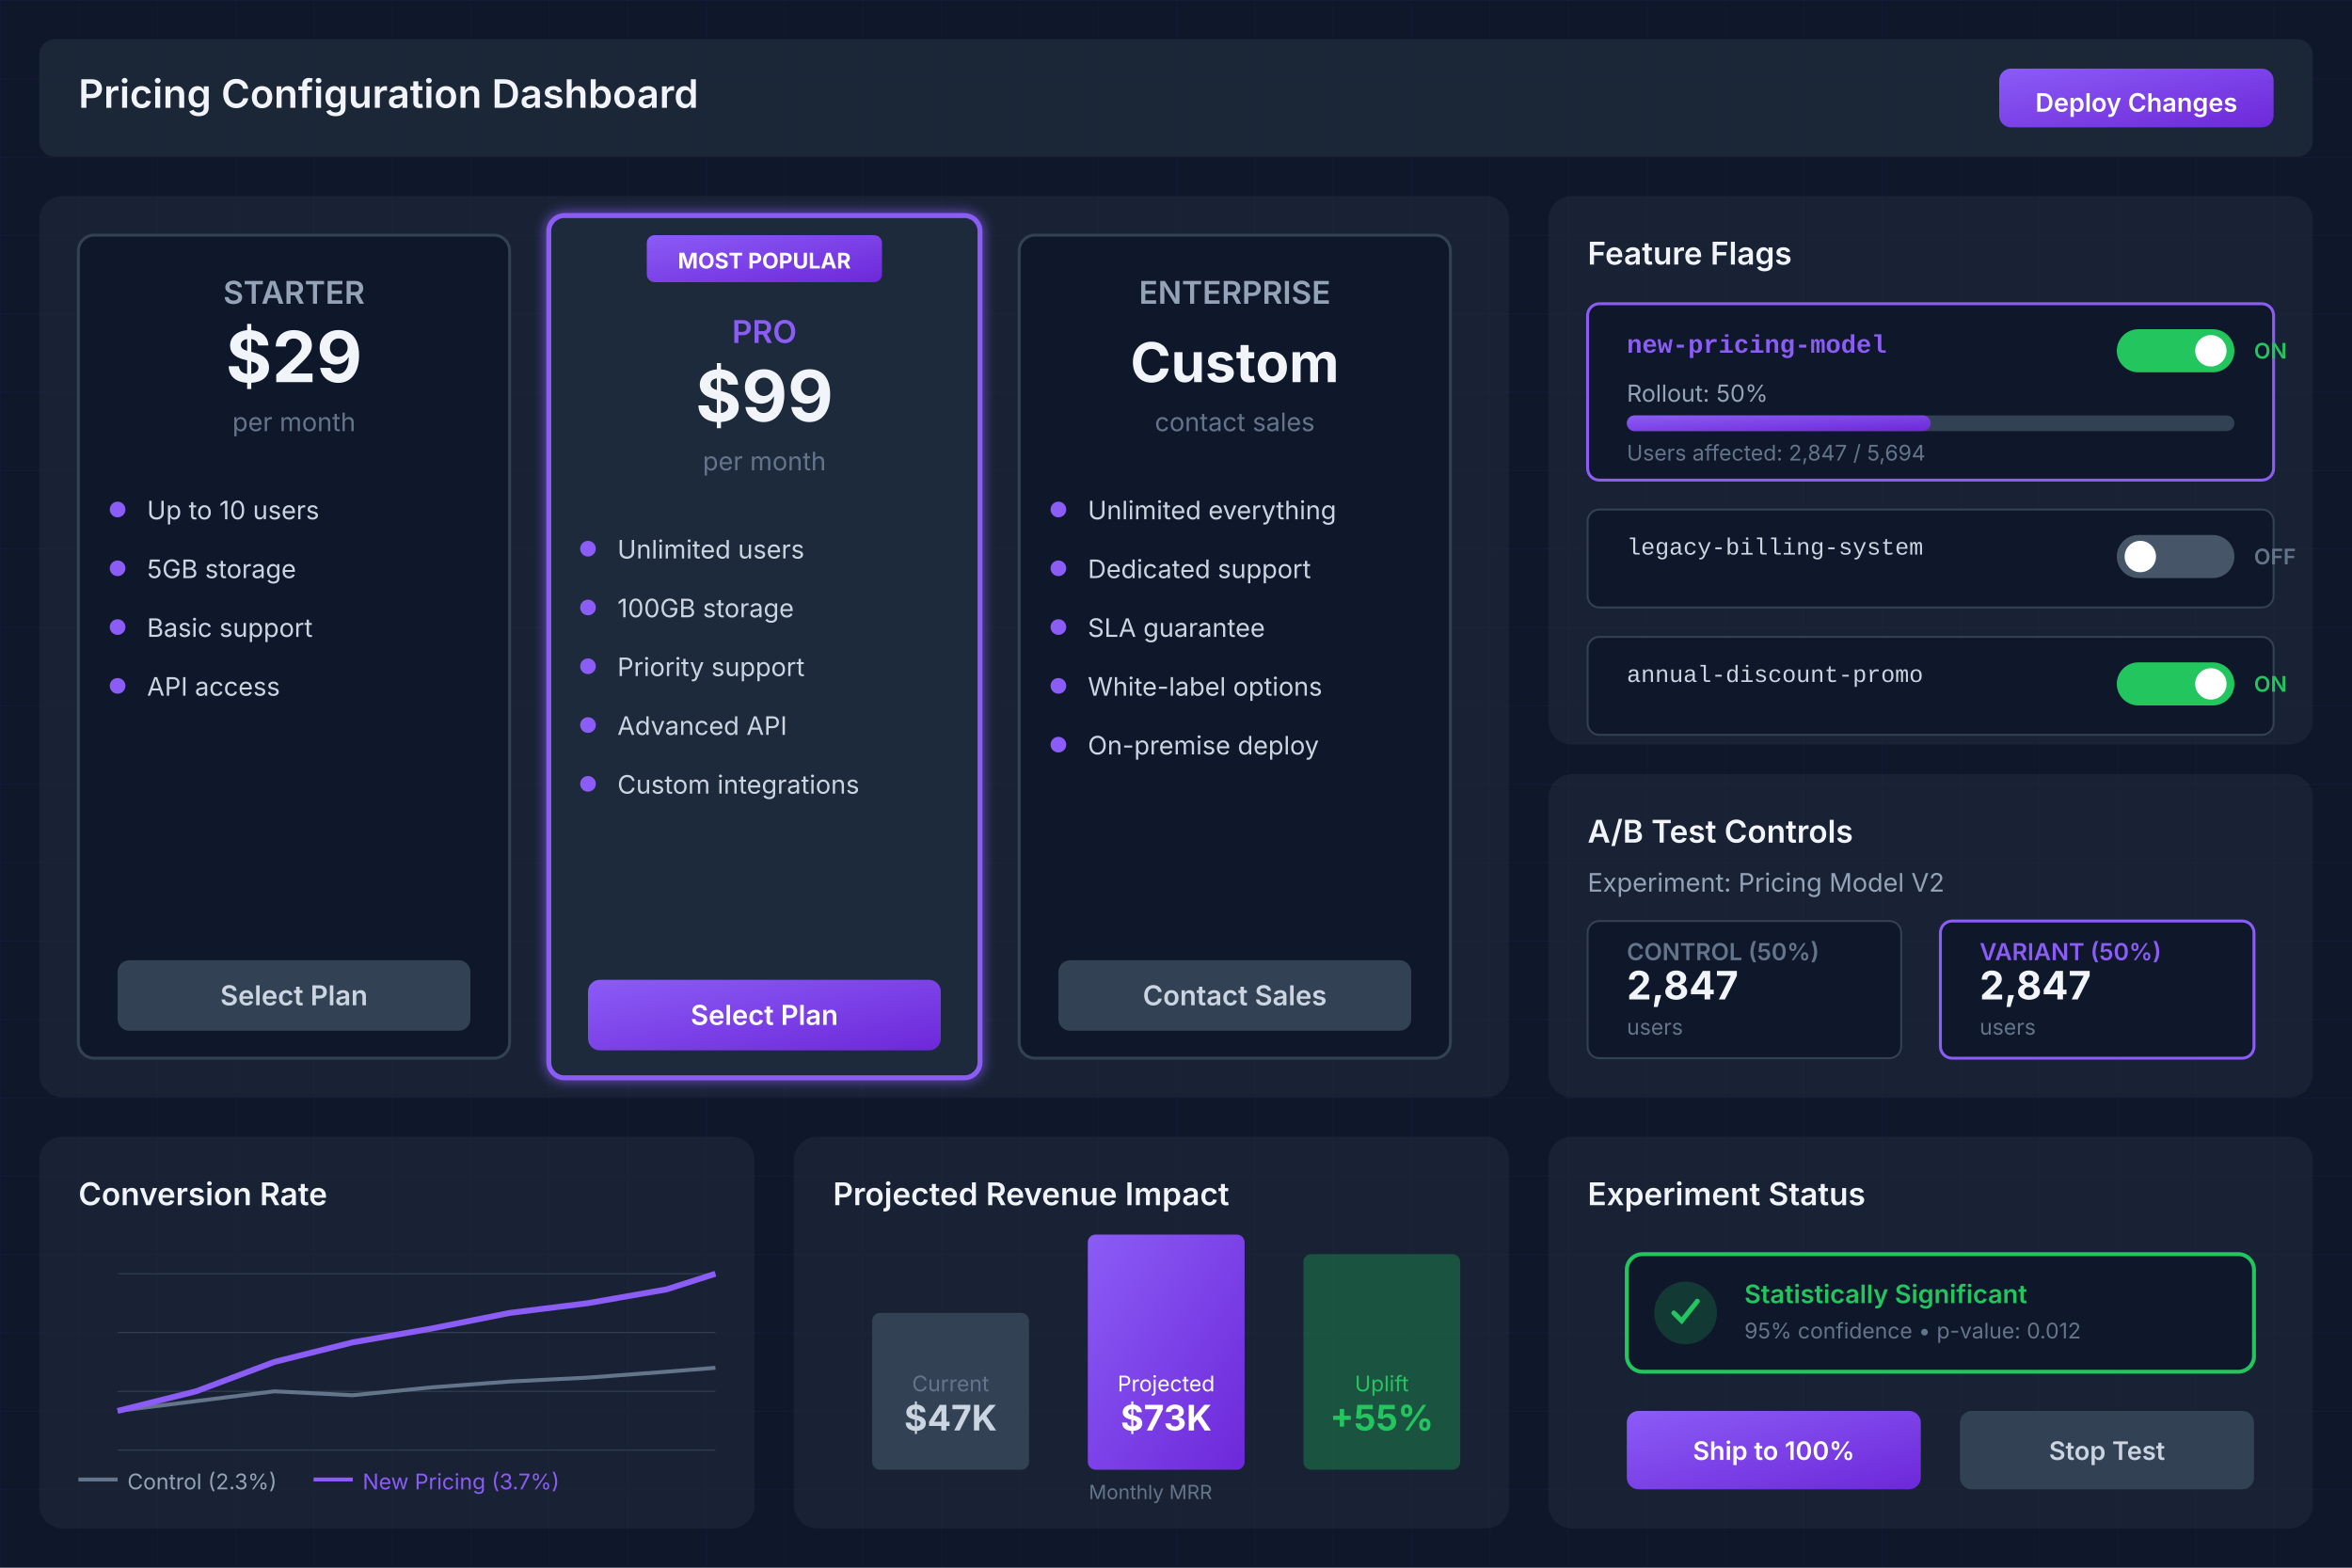
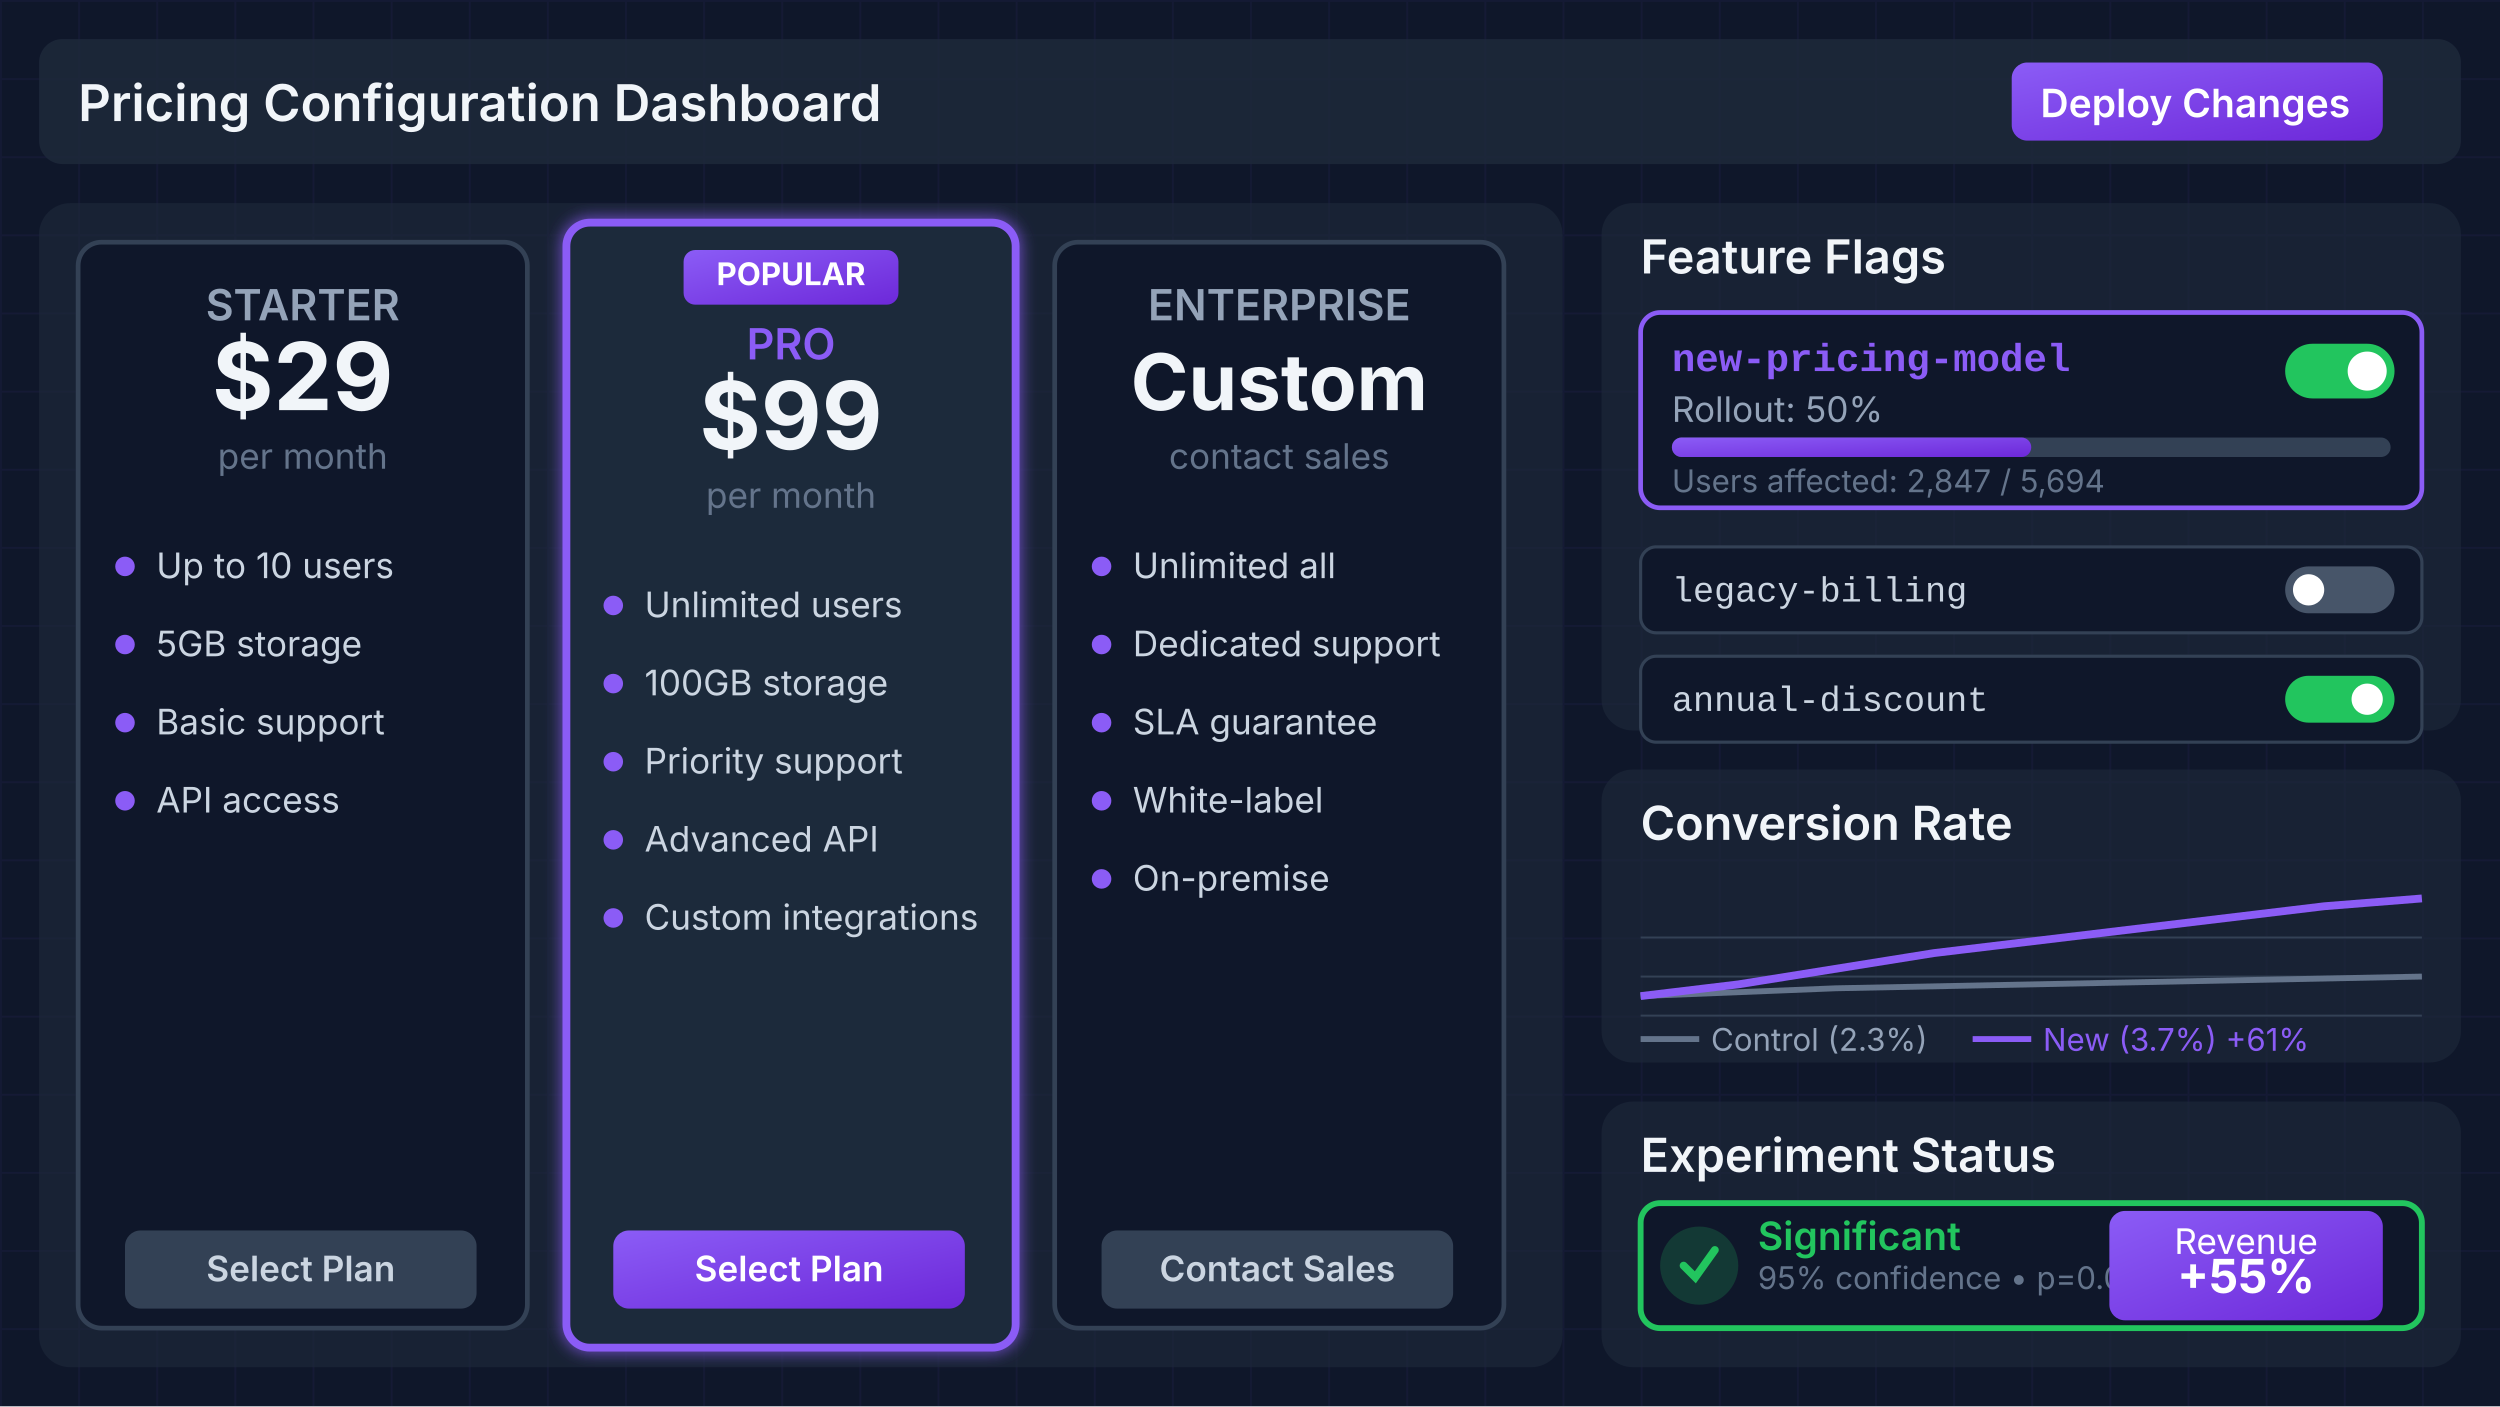
- <svg xmlns="http://www.w3.org/2000/svg" viewBox="0 0 1200 800">
+ <svg xmlns="http://www.w3.org/2000/svg" width="640" height="360" viewBox="0 0 640 360">
  <defs>
-     <pattern id="grid" width="40" height="40" patternUnits="userSpaceOnUse">
-       <path d="M 40 0 L 0 0 0 40" fill="none" stroke="rgba(139, 92, 246, 0.05)" stroke-width="1" />
+     <pattern id="grid" width="20" height="20" patternUnits="userSpaceOnUse">
+       <path d="M 20 0 L 0 0 0 20" fill="none" stroke="rgba(139, 92, 246, 0.05)" stroke-width="1" />
    </pattern>
    <linearGradient id="purpleGradient" x1="0%" y1="0%" x2="100%" y2="100%">
      <stop offset="0%" style="stop-color:#8b5cf6;stop-opacity:1" />
      <stop offset="100%" style="stop-color:#6d28d9;stop-opacity:1" />
    </linearGradient>
    <filter id="glow">
-       <feGaussianBlur stdDeviation="3" result="coloredBlur" />
+       <feGaussianBlur stdDeviation="2" result="coloredBlur" />
      <feMerge>
        <feMergeNode in="coloredBlur" />
        <feMergeNode in="SourceGraphic" />
      </feMerge>
    </filter>
  </defs>
-   <rect width="1200" height="800" fill="#0f172a" />
-   <rect width="1200" height="800" fill="url(#grid)" />
-   <rect x="20" y="20" width="1160" height="60" rx="8" fill="#1e293b" opacity="0.8" />
-   <text x="40" y="55" font-family="system-ui, -apple-system, sans-serif" font-size="20" font-weight="600" fill="#f1f5f9">
+   <rect width="640" height="360" fill="#0f172a" />
+   <rect width="640" height="360" fill="url(#grid)" />
+   <rect x="10" y="10" width="620" height="32" rx="6" fill="#1e293b" opacity="0.8" />
+   <text x="20" y="31" font-family="system-ui, -apple-system, sans-serif" font-size="13" font-weight="600" fill="#f1f5f9">
    Pricing Configuration Dashboard
  </text>
-   <rect x="1020" y="35" width="140" height="30" rx="6" fill="url(#purpleGradient)" />
-   <text x="1090" y="57" font-family="system-ui, -apple-system, sans-serif" font-size="13" font-weight="600" fill="white" text-anchor="middle">
+   <rect x="515" y="16" width="95" height="20" rx="4" fill="url(#purpleGradient)" />
+   <text x="562" y="30" font-family="system-ui, -apple-system, sans-serif" font-size="10" font-weight="600" fill="white" text-anchor="middle">
    Deploy Changes
  </text>
-   <g id="pricing-table">
-     <rect x="20" y="100" width="750" height="460" rx="12" fill="#1e293b" opacity="0.6" />
+   <g id="main-content">
+     <rect x="10" y="52" width="390" height="298" rx="8" fill="#1e293b" opacity="0.6" />
    <g id="starter-tier">
-       <rect x="40" y="120" width="220" height="420" rx="8" fill="#0f172a" stroke="#334155" stroke-width="1.5" />
-       <text x="150" y="155" font-family="system-ui, -apple-system, sans-serif" font-size="16" font-weight="600" fill="#94a3b8" text-anchor="middle">
+       <rect x="20" y="62" width="115" height="278" rx="6" fill="#0f172a" stroke="#334155" stroke-width="1.2" />
+       <text x="77.5" y="82" font-family="system-ui, -apple-system, sans-serif" font-size="11" font-weight="600" fill="#94a3b8" text-anchor="middle">
        STARTER
      </text>
-       <text x="150" y="195" font-family="system-ui, -apple-system, sans-serif" font-size="36" font-weight="700" fill="#f1f5f9" text-anchor="middle">
+       <text x="77.5" y="105" font-family="system-ui, -apple-system, sans-serif" font-size="24" font-weight="700" fill="#f1f5f9" text-anchor="middle">
        $29
      </text>
-       <text x="150" y="220" font-family="system-ui, -apple-system, sans-serif" font-size="13" fill="#64748b" text-anchor="middle">
+       <text x="77.5" y="120" font-family="system-ui, -apple-system, sans-serif" font-size="9" fill="#64748b" text-anchor="middle">
        per month
      </text>
-       <g id="starter-features">
-         <circle cx="60" cy="260" r="4" fill="#8b5cf6" />
-         <text x="75" y="265" font-family="system-ui, -apple-system, sans-serif" font-size="13" fill="#cbd5e1">
-           Up to 10 users
-         </text>
-         <circle cx="60" cy="290" r="4" fill="#8b5cf6" />
-         <text x="75" y="295" font-family="system-ui, -apple-system, sans-serif" font-size="13" fill="#cbd5e1">
-           5GB storage
-         </text>
-         <circle cx="60" cy="320" r="4" fill="#8b5cf6" />
-         <text x="75" y="325" font-family="system-ui, -apple-system, sans-serif" font-size="13" fill="#cbd5e1">
-           Basic support
-         </text>
-         <circle cx="60" cy="350" r="4" fill="#8b5cf6" />
-         <text x="75" y="355" font-family="system-ui, -apple-system, sans-serif" font-size="13" fill="#cbd5e1">
-           API access
-         </text>
-       </g>
-       <rect x="60" y="490" width="180" height="36" rx="6" fill="#334155" />
-       <text x="150" y="513" font-family="system-ui, -apple-system, sans-serif" font-size="14" font-weight="600" fill="#cbd5e1" text-anchor="middle">
+       <circle cx="32" cy="145" r="2.5" fill="#8b5cf6" />
+       <text x="40" y="148" font-family="system-ui, -apple-system, sans-serif" font-size="9" fill="#cbd5e1">
+         Up to 10 users
+       </text>
+       <circle cx="32" cy="165" r="2.5" fill="#8b5cf6" />
+       <text x="40" y="168" font-family="system-ui, -apple-system, sans-serif" font-size="9" fill="#cbd5e1">
+         5GB storage
+       </text>
+       <circle cx="32" cy="185" r="2.5" fill="#8b5cf6" />
+       <text x="40" y="188" font-family="system-ui, -apple-system, sans-serif" font-size="9" fill="#cbd5e1">
+         Basic support
+       </text>
+       <circle cx="32" cy="205" r="2.5" fill="#8b5cf6" />
+       <text x="40" y="208" font-family="system-ui, -apple-system, sans-serif" font-size="9" fill="#cbd5e1">
+         API access
+       </text>
+       <rect x="32" y="315" width="90" height="20" rx="4" fill="#334155" />
+       <text x="77" y="328" font-family="system-ui, -apple-system, sans-serif" font-size="9" font-weight="600" fill="#cbd5e1" text-anchor="middle">
        Select Plan
      </text>
    </g>
    <g id="pro-tier">
-       <rect x="280" y="110" width="220" height="440" rx="8" fill="#1e293b" stroke="#8b5cf6" stroke-width="2.5" filter="url(#glow)" />
-       <rect x="330" y="120" width="120" height="24" rx="4" fill="url(#purpleGradient)" />
-       <text x="390" y="137" font-family="system-ui, -apple-system, sans-serif" font-size="11" font-weight="700" fill="white" text-anchor="middle">
-         MOST POPULAR
-       </text>
-       <text x="390" y="175" font-family="system-ui, -apple-system, sans-serif" font-size="16" font-weight="600" fill="#8b5cf6" text-anchor="middle">
+       <rect x="145" y="57" width="115" height="288" rx="6" fill="#1e293b" stroke="#8b5cf6" stroke-width="2" filter="url(#glow)" />
+       <rect x="175" y="64" width="55" height="14" rx="3" fill="url(#purpleGradient)" />
+       <text x="202.5" y="73" font-family="system-ui, -apple-system, sans-serif" font-size="8" font-weight="700" fill="white" text-anchor="middle">
+         POPULAR
+       </text>
+       <text x="202.5" y="92" font-family="system-ui, -apple-system, sans-serif" font-size="11" font-weight="600" fill="#8b5cf6" text-anchor="middle">
        PRO
      </text>
-       <text x="390" y="215" font-family="system-ui, -apple-system, sans-serif" font-size="36" font-weight="700" fill="#f1f5f9" text-anchor="middle">
+       <text x="202.5" y="115" font-family="system-ui, -apple-system, sans-serif" font-size="24" font-weight="700" fill="#f1f5f9" text-anchor="middle">
        $99
      </text>
-       <text x="390" y="240" font-family="system-ui, -apple-system, sans-serif" font-size="13" fill="#64748b" text-anchor="middle">
+       <text x="202.5" y="130" font-family="system-ui, -apple-system, sans-serif" font-size="9" fill="#64748b" text-anchor="middle">
        per month
      </text>
-       <g id="pro-features">
-         <circle cx="300" cy="280" r="4" fill="#8b5cf6" />
-         <text x="315" y="285" font-family="system-ui, -apple-system, sans-serif" font-size="13" fill="#cbd5e1">
-           Unlimited users
-         </text>
-         <circle cx="300" cy="310" r="4" fill="#8b5cf6" />
-         <text x="315" y="315" font-family="system-ui, -apple-system, sans-serif" font-size="13" fill="#cbd5e1">
-           100GB storage
-         </text>
-         <circle cx="300" cy="340" r="4" fill="#8b5cf6" />
-         <text x="315" y="345" font-family="system-ui, -apple-system, sans-serif" font-size="13" fill="#cbd5e1">
-           Priority support
-         </text>
-         <circle cx="300" cy="370" r="4" fill="#8b5cf6" />
-         <text x="315" y="375" font-family="system-ui, -apple-system, sans-serif" font-size="13" fill="#cbd5e1">
-           Advanced API
-         </text>
-         <circle cx="300" cy="400" r="4" fill="#8b5cf6" />
-         <text x="315" y="405" font-family="system-ui, -apple-system, sans-serif" font-size="13" fill="#cbd5e1">
-           Custom integrations
-         </text>
-       </g>
-       <rect x="300" y="500" width="180" height="36" rx="6" fill="url(#purpleGradient)" />
-       <text x="390" y="523" font-family="system-ui, -apple-system, sans-serif" font-size="14" font-weight="600" fill="white" text-anchor="middle">
+       <circle cx="157" cy="155" r="2.5" fill="#8b5cf6" />
+       <text x="165" y="158" font-family="system-ui, -apple-system, sans-serif" font-size="9" fill="#cbd5e1">
+         Unlimited users
+       </text>
+       <circle cx="157" cy="175" r="2.5" fill="#8b5cf6" />
+       <text x="165" y="178" font-family="system-ui, -apple-system, sans-serif" font-size="9" fill="#cbd5e1">
+         100GB storage
+       </text>
+       <circle cx="157" cy="195" r="2.5" fill="#8b5cf6" />
+       <text x="165" y="198" font-family="system-ui, -apple-system, sans-serif" font-size="9" fill="#cbd5e1">
+         Priority support
+       </text>
+       <circle cx="157" cy="215" r="2.5" fill="#8b5cf6" />
+       <text x="165" y="218" font-family="system-ui, -apple-system, sans-serif" font-size="9" fill="#cbd5e1">
+         Advanced API
+       </text>
+       <circle cx="157" cy="235" r="2.5" fill="#8b5cf6" />
+       <text x="165" y="238" font-family="system-ui, -apple-system, sans-serif" font-size="9" fill="#cbd5e1">
+         Custom integrations
+       </text>
+       <rect x="157" y="315" width="90" height="20" rx="4" fill="url(#purpleGradient)" />
+       <text x="202" y="328" font-family="system-ui, -apple-system, sans-serif" font-size="9" font-weight="600" fill="white" text-anchor="middle">
        Select Plan
      </text>
    </g>
    <g id="enterprise-tier">
-       <rect x="520" y="120" width="220" height="420" rx="8" fill="#0f172a" stroke="#334155" stroke-width="1.5" />
-       <text x="630" y="155" font-family="system-ui, -apple-system, sans-serif" font-size="16" font-weight="600" fill="#94a3b8" text-anchor="middle">
+       <rect x="270" y="62" width="115" height="278" rx="6" fill="#0f172a" stroke="#334155" stroke-width="1.2" />
+       <text x="327.5" y="82" font-family="system-ui, -apple-system, sans-serif" font-size="11" font-weight="600" fill="#94a3b8" text-anchor="middle">
        ENTERPRISE
      </text>
-       <text x="630" y="195" font-family="system-ui, -apple-system, sans-serif" font-size="28" font-weight="700" fill="#f1f5f9" text-anchor="middle">
+       <text x="327.5" y="105" font-family="system-ui, -apple-system, sans-serif" font-size="20" font-weight="700" fill="#f1f5f9" text-anchor="middle">
        Custom
      </text>
-       <text x="630" y="220" font-family="system-ui, -apple-system, sans-serif" font-size="13" fill="#64748b" text-anchor="middle">
+       <text x="327.5" y="120" font-family="system-ui, -apple-system, sans-serif" font-size="9" fill="#64748b" text-anchor="middle">
        contact sales
      </text>
-       <g id="enterprise-features">
-         <circle cx="540" cy="260" r="4" fill="#8b5cf6" />
-         <text x="555" y="265" font-family="system-ui, -apple-system, sans-serif" font-size="13" fill="#cbd5e1">
-           Unlimited everything
-         </text>
-         <circle cx="540" cy="290" r="4" fill="#8b5cf6" />
-         <text x="555" y="295" font-family="system-ui, -apple-system, sans-serif" font-size="13" fill="#cbd5e1">
-           Dedicated support
-         </text>
-         <circle cx="540" cy="320" r="4" fill="#8b5cf6" />
-         <text x="555" y="325" font-family="system-ui, -apple-system, sans-serif" font-size="13" fill="#cbd5e1">
-           SLA guarantee
-         </text>
-         <circle cx="540" cy="350" r="4" fill="#8b5cf6" />
-         <text x="555" y="355" font-family="system-ui, -apple-system, sans-serif" font-size="13" fill="#cbd5e1">
-           White-label options
-         </text>
-         <circle cx="540" cy="380" r="4" fill="#8b5cf6" />
-         <text x="555" y="385" font-family="system-ui, -apple-system, sans-serif" font-size="13" fill="#cbd5e1">
-           On-premise deploy
-         </text>
-       </g>
-       <rect x="540" y="490" width="180" height="36" rx="6" fill="#334155" />
-       <text x="630" y="513" font-family="system-ui, -apple-system, sans-serif" font-size="14" font-weight="600" fill="#cbd5e1" text-anchor="middle">
+       <circle cx="282" cy="145" r="2.5" fill="#8b5cf6" />
+       <text x="290" y="148" font-family="system-ui, -apple-system, sans-serif" font-size="9" fill="#cbd5e1">
+         Unlimited all
+       </text>
+       <circle cx="282" cy="165" r="2.5" fill="#8b5cf6" />
+       <text x="290" y="168" font-family="system-ui, -apple-system, sans-serif" font-size="9" fill="#cbd5e1">
+         Dedicated support
+       </text>
+       <circle cx="282" cy="185" r="2.5" fill="#8b5cf6" />
+       <text x="290" y="188" font-family="system-ui, -apple-system, sans-serif" font-size="9" fill="#cbd5e1">
+         SLA guarantee
+       </text>
+       <circle cx="282" cy="205" r="2.5" fill="#8b5cf6" />
+       <text x="290" y="208" font-family="system-ui, -apple-system, sans-serif" font-size="9" fill="#cbd5e1">
+         White-label
+       </text>
+       <circle cx="282" cy="225" r="2.5" fill="#8b5cf6" />
+       <text x="290" y="228" font-family="system-ui, -apple-system, sans-serif" font-size="9" fill="#cbd5e1">
+         On-premise
+       </text>
+       <rect x="282" y="315" width="90" height="20" rx="4" fill="#334155" />
+       <text x="327" y="328" font-family="system-ui, -apple-system, sans-serif" font-size="9" font-weight="600" fill="#cbd5e1" text-anchor="middle">
        Contact Sales
      </text>
    </g>
  </g>
-   <g id="feature-flags">
-     <rect x="790" y="100" width="390" height="280" rx="12" fill="#1e293b" opacity="0.6" />
-     <text x="810" y="135" font-family="system-ui, -apple-system, sans-serif" font-size="16" font-weight="600" fill="#f1f5f9">
+   <g id="right-section">
+     <rect x="410" y="52" width="220" height="135" rx="8" fill="#1e293b" opacity="0.6" />
+     <text x="420" y="70" font-family="system-ui, -apple-system, sans-serif" font-size="12" font-weight="600" fill="#f1f5f9">
      Feature Flags
    </text>
-     <rect x="810" y="155" width="350" height="90" rx="6" fill="#0f172a" stroke="#8b5cf6" stroke-width="1.5" />
-     <text x="830" y="180" font-family="'Courier New', monospace" font-size="13" font-weight="600" fill="#8b5cf6">
+     <rect x="420" y="80" width="200" height="50" rx="5" fill="#0f172a" stroke="#8b5cf6" stroke-width="1.2" />
+     <text x="428" y="95" font-family="'Courier New', monospace" font-size="10" font-weight="600" fill="#8b5cf6">
      new-pricing-model
    </text>
-     <rect x="1080" y="168" width="60" height="22" rx="11" fill="#22c55e" />
-     <circle cx="1128" cy="179" r="8" fill="white" />
-     <text x="1150" y="183" font-family="system-ui, -apple-system, sans-serif" font-size="11" font-weight="600" fill="#22c55e">
-       ON
-     </text>
-     <text x="830" y="205" font-family="system-ui, -apple-system, sans-serif" font-size="12" fill="#94a3b8">
+     <rect x="585" y="88" width="28" height="14" rx="7" fill="#22c55e" />
+     <circle cx="606" cy="95" r="5" fill="white" />
+     <text x="428" y="108" font-family="system-ui, -apple-system, sans-serif" font-size="9" fill="#94a3b8">
      Rollout: 50%
    </text>
-     <rect x="830" y="212" width="310" height="8" rx="4" fill="#334155" />
-     <rect x="830" y="212" width="155" height="8" rx="4" fill="url(#purpleGradient)" />
-     <text x="830" y="235" font-family="system-ui, -apple-system, sans-serif" font-size="11" fill="#64748b">
+     <rect x="428" y="112" width="184" height="5" rx="2.5" fill="#334155" />
+     <rect x="428" y="112" width="92" height="5" rx="2.5" fill="url(#purpleGradient)" />
+     <text x="428" y="126" font-family="system-ui, -apple-system, sans-serif" font-size="8" fill="#64748b">
      Users affected: 2,847 / 5,694
    </text>
-     <rect x="810" y="260" width="350" height="50" rx="6" fill="#0f172a" stroke="#334155" stroke-width="1" />
-     <text x="830" y="283" font-family="'Courier New', monospace" font-size="12" fill="#cbd5e1">
-       legacy-billing-system
-     </text>
-     <rect x="1080" y="273" width="60" height="22" rx="11" fill="#475569" />
-     <circle cx="1092" cy="284" r="8" fill="white" />
-     <text x="1150" y="288" font-family="system-ui, -apple-system, sans-serif" font-size="11" font-weight="600" fill="#64748b">
-       OFF
-     </text>
-     <rect x="810" y="325" width="350" height="50" rx="6" fill="#0f172a" stroke="#334155" stroke-width="1" />
-     <text x="830" y="348" font-family="'Courier New', monospace" font-size="12" fill="#cbd5e1">
-       annual-discount-promo
-     </text>
-     <rect x="1080" y="338" width="60" height="22" rx="11" fill="#22c55e" />
-     <circle cx="1128" cy="349" r="8" fill="white" />
-     <text x="1150" y="353" font-family="system-ui, -apple-system, sans-serif" font-size="11" font-weight="600" fill="#22c55e">
-       ON
-     </text>
-   </g>
-   <g id="ab-testing">
-     <rect x="790" y="395" width="390" height="165" rx="12" fill="#1e293b" opacity="0.6" />
-     <text x="810" y="430" font-family="system-ui, -apple-system, sans-serif" font-size="16" font-weight="600" fill="#f1f5f9">
-       A/B Test Controls
-     </text>
-     <text x="810" y="455" font-family="system-ui, -apple-system, sans-serif" font-size="13" fill="#94a3b8">
-       Experiment: Pricing Model V2
-     </text>
-     <g id="variants">
-       <rect x="810" y="470" width="160" height="70" rx="6" fill="#0f172a" stroke="#334155" stroke-width="1" />
-       <text x="830" y="490" font-family="system-ui, -apple-system, sans-serif" font-size="12" font-weight="600" fill="#64748b">
-         CONTROL (50%)
-       </text>
-       <text x="830" y="510" font-family="system-ui, -apple-system, sans-serif" font-size="20" font-weight="700" fill="#f1f5f9">
-         2,847
-       </text>
-       <text x="830" y="528" font-family="system-ui, -apple-system, sans-serif" font-size="11" fill="#64748b">
-         users
-       </text>
-       <rect x="990" y="470" width="160" height="70" rx="6" fill="#0f172a" stroke="#8b5cf6" stroke-width="1.5" />
-       <text x="1010" y="490" font-family="system-ui, -apple-system, sans-serif" font-size="12" font-weight="600" fill="#8b5cf6">
-         VARIANT (50%)
-       </text>
-       <text x="1010" y="510" font-family="system-ui, -apple-system, sans-serif" font-size="20" font-weight="700" fill="#f1f5f9">
-         2,847
-       </text>
-       <text x="1010" y="528" font-family="system-ui, -apple-system, sans-serif" font-size="11" fill="#64748b">
-         users
-       </text>
-     </g>
-   </g>
-   <g id="metrics">
-     <rect x="20" y="580" width="365" height="200" rx="12" fill="#1e293b" opacity="0.6" />
-     <text x="40" y="615" font-family="system-ui, -apple-system, sans-serif" font-size="16" font-weight="600" fill="#f1f5f9">
+     <rect x="420" y="140" width="200" height="22" rx="4" fill="#0f172a" stroke="#334155" stroke-width="0.8" />
+     <text x="428" y="154" font-family="'Courier New', monospace" font-size="9" fill="#cbd5e1">
+       legacy-billing
+     </text>
+     <rect x="585" y="145" width="28" height="12" rx="6" fill="#475569" />
+     <circle cx="591" cy="151" r="4" fill="white" />
+     <rect x="420" y="168" width="200" height="22" rx="4" fill="#0f172a" stroke="#334155" stroke-width="0.8" />
+     <text x="428" y="182" font-family="'Courier New', monospace" font-size="9" fill="#cbd5e1">
+       annual-discount
+     </text>
+     <rect x="585" y="173" width="28" height="12" rx="6" fill="#22c55e" />
+     <circle cx="606" cy="179" r="4" fill="white" />
+     <rect x="410" y="197" width="220" height="75" rx="8" fill="#1e293b" opacity="0.6" />
+     <text x="420" y="215" font-family="system-ui, -apple-system, sans-serif" font-size="12" font-weight="600" fill="#f1f5f9">
      Conversion Rate
    </text>
-     <g id="graph">
-       <line x1="60" y1="650" x2="365" y2="650" stroke="#334155" stroke-width="0.5" />
-       <line x1="60" y1="680" x2="365" y2="680" stroke="#334155" stroke-width="0.5" />
-       <line x1="60" y1="710" x2="365" y2="710" stroke="#334155" stroke-width="0.5" />
-       <line x1="60" y1="740" x2="365" y2="740" stroke="#334155" stroke-width="0.5" />
-       <polyline points="60,720 100,715 140,710 180,712 220,708 260,705 300,703 340,700 365,698" fill="none" stroke="#64748b" stroke-width="2" />
-       <polyline points="60,720 100,710 140,695 180,685 220,678 260,670 300,665 340,658 365,650" fill="none" stroke="#8b5cf6" stroke-width="3" />
-       <line x1="40" y1="755" x2="60" y2="755" stroke="#64748b" stroke-width="2" />
-       <text x="65" y="760" font-family="system-ui, -apple-system, sans-serif" font-size="11" fill="#94a3b8">
-         Control (2.3%)
-       </text>
-       <line x1="160" y1="755" x2="180" y2="755" stroke="#8b5cf6" stroke-width="2" />
-       <text x="185" y="760" font-family="system-ui, -apple-system, sans-serif" font-size="11" fill="#8b5cf6">
-         New Pricing (3.7%)
-       </text>
-     </g>
-   </g>
-   <g id="revenue">
-     <rect x="405" y="580" width="365" height="200" rx="12" fill="#1e293b" opacity="0.6" />
-     <text x="425" y="615" font-family="system-ui, -apple-system, sans-serif" font-size="16" font-weight="600" fill="#f1f5f9">
-       Projected Revenue Impact
-     </text>
-     <rect x="445" y="670" width="80" height="80" rx="4" fill="#334155" />
-     <text x="485" y="710" font-family="system-ui, -apple-system, sans-serif" font-size="11" fill="#64748b" text-anchor="middle">
-       Current
-     </text>
-     <text x="485" y="730" font-family="system-ui, -apple-system, sans-serif" font-size="18" font-weight="700" fill="#cbd5e1" text-anchor="middle">
-       $47K
-     </text>
-     <rect x="555" y="630" width="80" height="120" rx="4" fill="url(#purpleGradient)" />
-     <text x="595" y="710" font-family="system-ui, -apple-system, sans-serif" font-size="11" fill="white" text-anchor="middle">
-       Projected
-     </text>
-     <text x="595" y="730" font-family="system-ui, -apple-system, sans-serif" font-size="18" font-weight="700" fill="white" text-anchor="middle">
-       $73K
-     </text>
-     <rect x="665" y="640" width="80" height="110" rx="4" fill="#22c55e" opacity="0.3" />
-     <text x="705" y="710" font-family="system-ui, -apple-system, sans-serif" font-size="11" fill="#22c55e" text-anchor="middle">
-       Uplift
-     </text>
-     <text x="705" y="730" font-family="system-ui, -apple-system, sans-serif" font-size="18" font-weight="700" fill="#22c55e" text-anchor="middle">
+     <g id="mini-graph">
+       <line x1="420" y1="240" x2="620" y2="240" stroke="#334155" stroke-width="0.5" />
+       <line x1="420" y1="250" x2="620" y2="250" stroke="#334155" stroke-width="0.5" />
+       <line x1="420" y1="260" x2="620" y2="260" stroke="#334155" stroke-width="0.5" />
+       <polyline points="420,255 445,254 470,253 495,252.5 520,252 545,251.5 570,251 595,250.5 620,250" fill="none" stroke="#64748b" stroke-width="1.5" />
+       <polyline points="420,255 445,252 470,248 495,244 520,241 545,238 570,235 595,232 620,230" fill="none" stroke="#8b5cf6" stroke-width="2" />
+     </g>
+     <line x1="420" y1="266" x2="435" y2="266" stroke="#64748b" stroke-width="1.5" />
+     <text x="438" y="269" font-family="system-ui, -apple-system, sans-serif" font-size="8" fill="#94a3b8">
+       Control (2.3%)
+     </text>
+     <line x1="505" y1="266" x2="520" y2="266" stroke="#8b5cf6" stroke-width="1.5" />
+     <text x="523" y="269" font-family="system-ui, -apple-system, sans-serif" font-size="8" fill="#8b5cf6">
+       New (3.7%) +61%
+     </text>
+     <rect x="410" y="282" width="220" height="68" rx="8" fill="#1e293b" opacity="0.6" />
+     <text x="420" y="300" font-family="system-ui, -apple-system, sans-serif" font-size="12" font-weight="600" fill="#f1f5f9">
+       Experiment Status
+     </text>
+     <rect x="420" y="308" width="200" height="32" rx="5" fill="#0f172a" stroke="#22c55e" stroke-width="1.5" />
+     <circle cx="435" cy="324" r="10" fill="#22c55e" opacity="0.2" />
+     <path d="M 431 324 L 434 327 L 439 320" fill="none" stroke="#22c55e" stroke-width="2" stroke-linecap="round" />
+     <text x="450" y="320" font-family="system-ui, -apple-system, sans-serif" font-size="10" font-weight="600" fill="#22c55e">
+       Significant
+     </text>
+     <text x="450" y="330" font-family="system-ui, -apple-system, sans-serif" font-size="8" fill="#64748b">
+       95% confidence • p=0.012
+     </text>
+     <rect x="540" y="310" width="70" height="28" rx="4" fill="url(#purpleGradient)" />
+     <text x="575" y="321" font-family="system-ui, -apple-system, sans-serif" font-size="9" fill="white" text-anchor="middle">
+       Revenue
+     </text>
+     <text x="575" y="331" font-family="system-ui, -apple-system, sans-serif" font-size="12" font-weight="700" fill="white" text-anchor="middle">
      +55%
-     </text>
-     <text x="587" y="765" font-family="system-ui, -apple-system, sans-serif" font-size="10" fill="#64748b" text-anchor="middle">
-       Monthly MRR
-     </text>
-   </g>
-   <g id="significance">
-     <rect x="790" y="580" width="390" height="200" rx="12" fill="#1e293b" opacity="0.6" />
-     <text x="810" y="615" font-family="system-ui, -apple-system, sans-serif" font-size="16" font-weight="600" fill="#f1f5f9">
-       Experiment Status
-     </text>
-     <rect x="830" y="640" width="320" height="60" rx="8" fill="#0f172a" stroke="#22c55e" stroke-width="2" />
-     <circle cx="860" cy="670" r="16" fill="#22c55e" opacity="0.2" />
-     <path d="M 854 670 L 858 674 L 866 664" fill="none" stroke="#22c55e" stroke-width="2.5" stroke-linecap="round" />
-     <text x="890" y="665" font-family="system-ui, -apple-system, sans-serif" font-size="13" font-weight="600" fill="#22c55e">
-       Statistically Significant
-     </text>
-     <text x="890" y="683" font-family="system-ui, -apple-system, sans-serif" font-size="11" fill="#64748b">
-       95% confidence • p-value: 0.012
-     </text>
-     <rect x="830" y="720" width="150" height="40" rx="6" fill="url(#purpleGradient)" />
-     <text x="905" y="745" font-family="system-ui, -apple-system, sans-serif" font-size="13" font-weight="600" fill="white" text-anchor="middle">
-       Ship to 100%
-     </text>
-     <rect x="1000" y="720" width="150" height="40" rx="6" fill="#334155" />
-     <text x="1075" y="745" font-family="system-ui, -apple-system, sans-serif" font-size="13" font-weight="600" fill="#cbd5e1" text-anchor="middle">
-       Stop Test
    </text>
  </g>
</svg>
